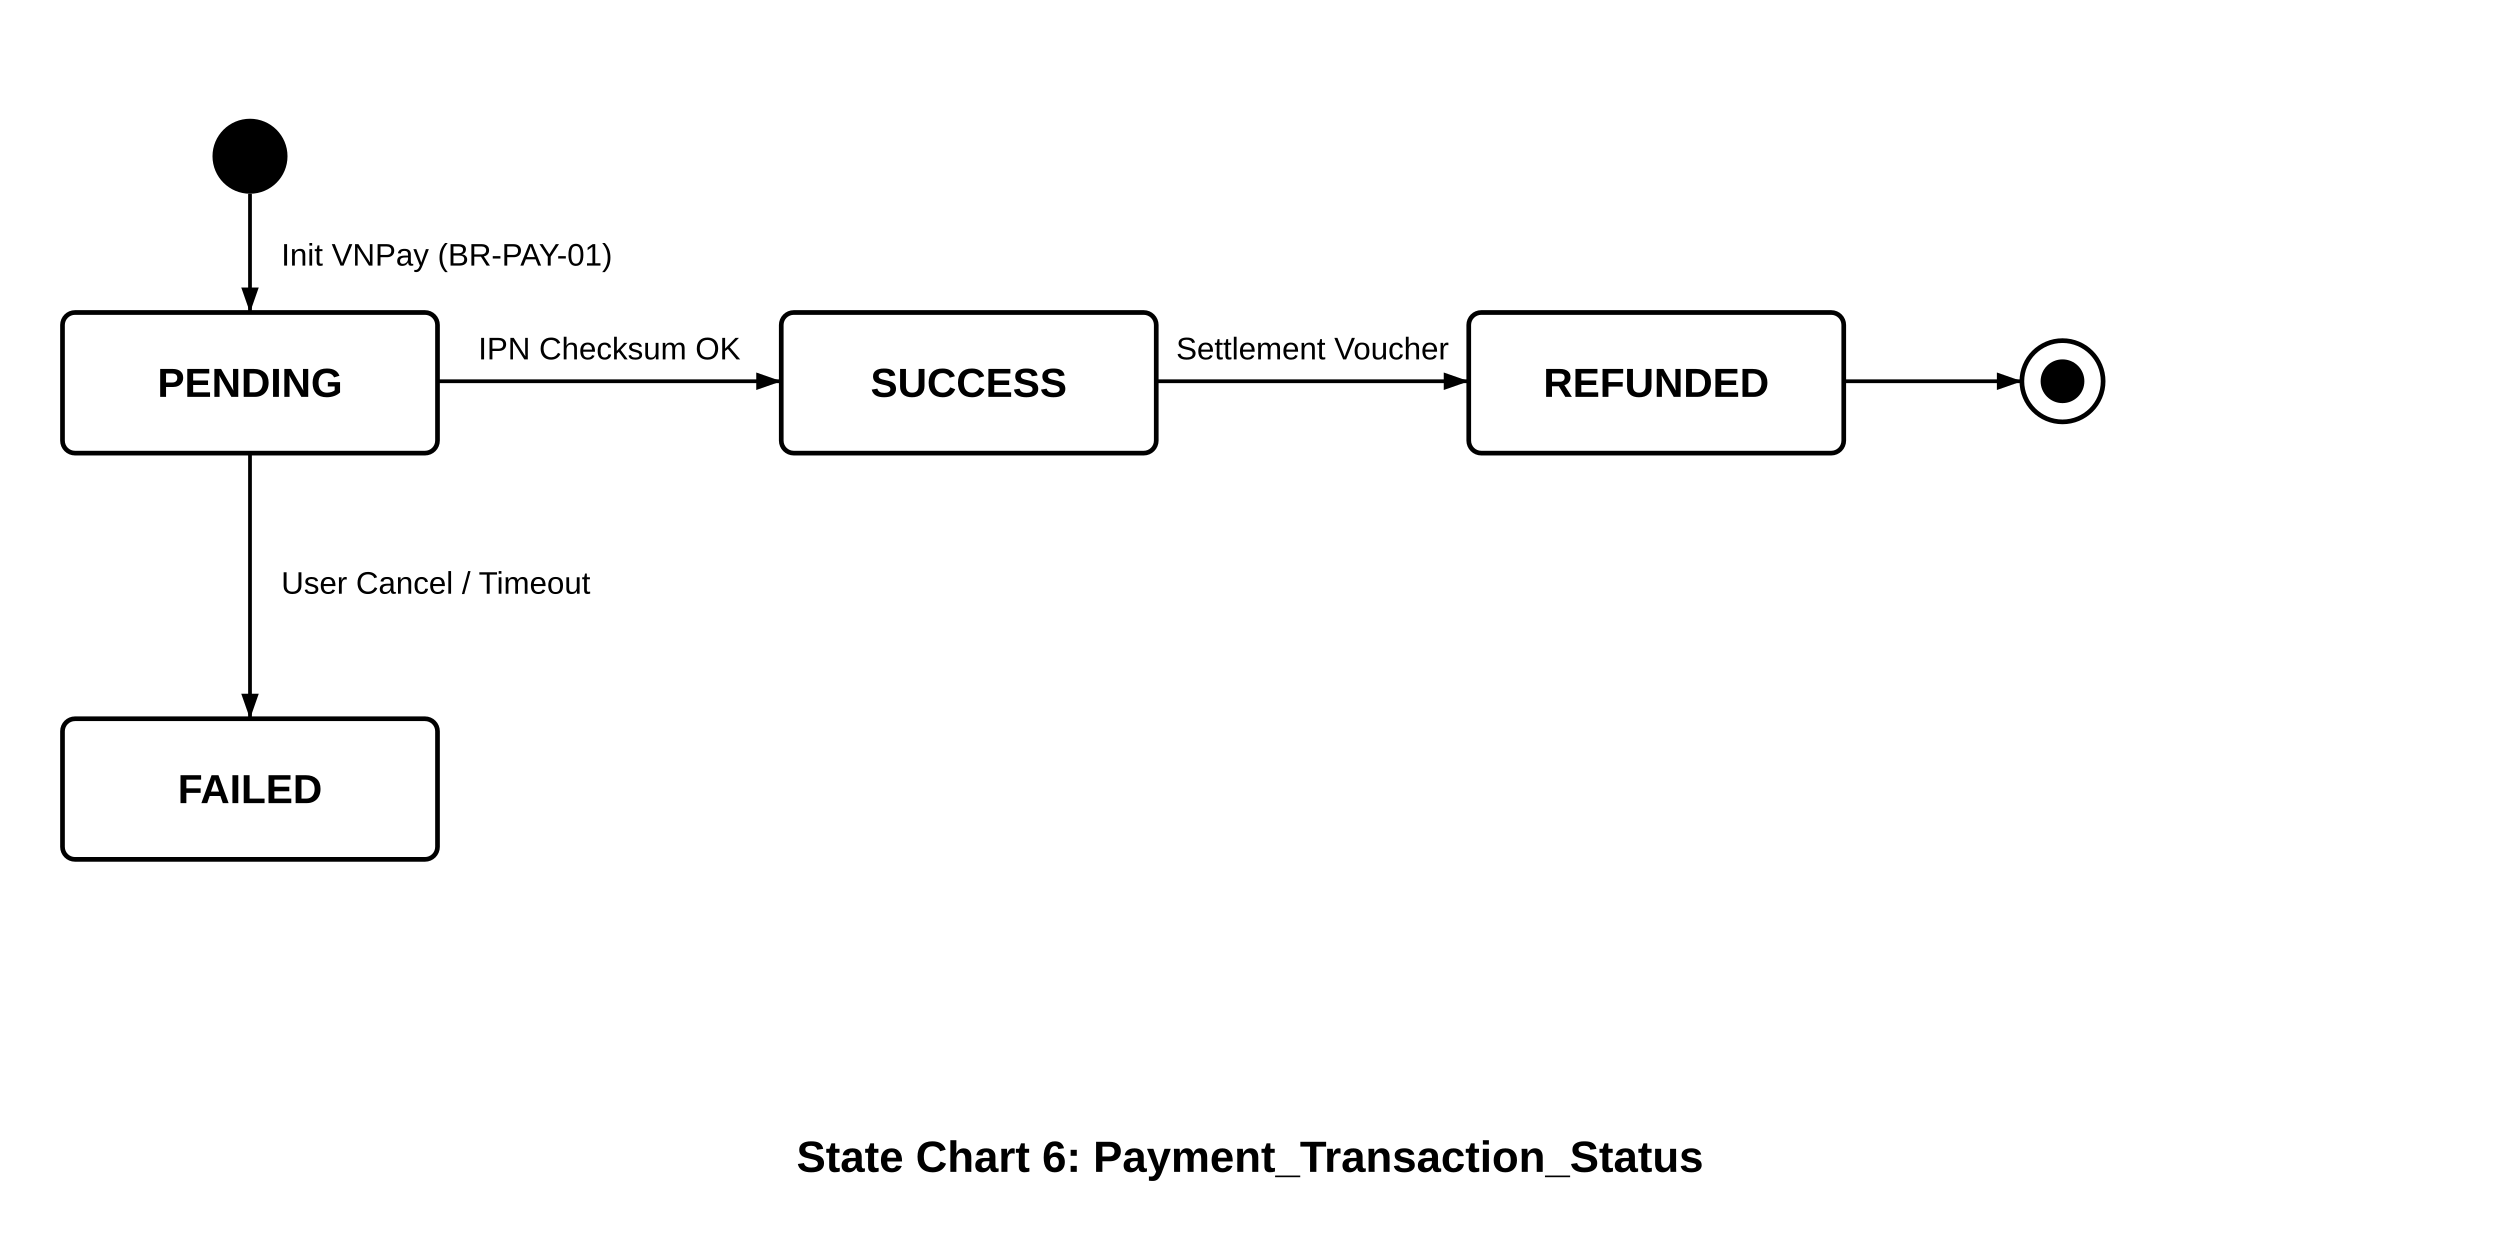
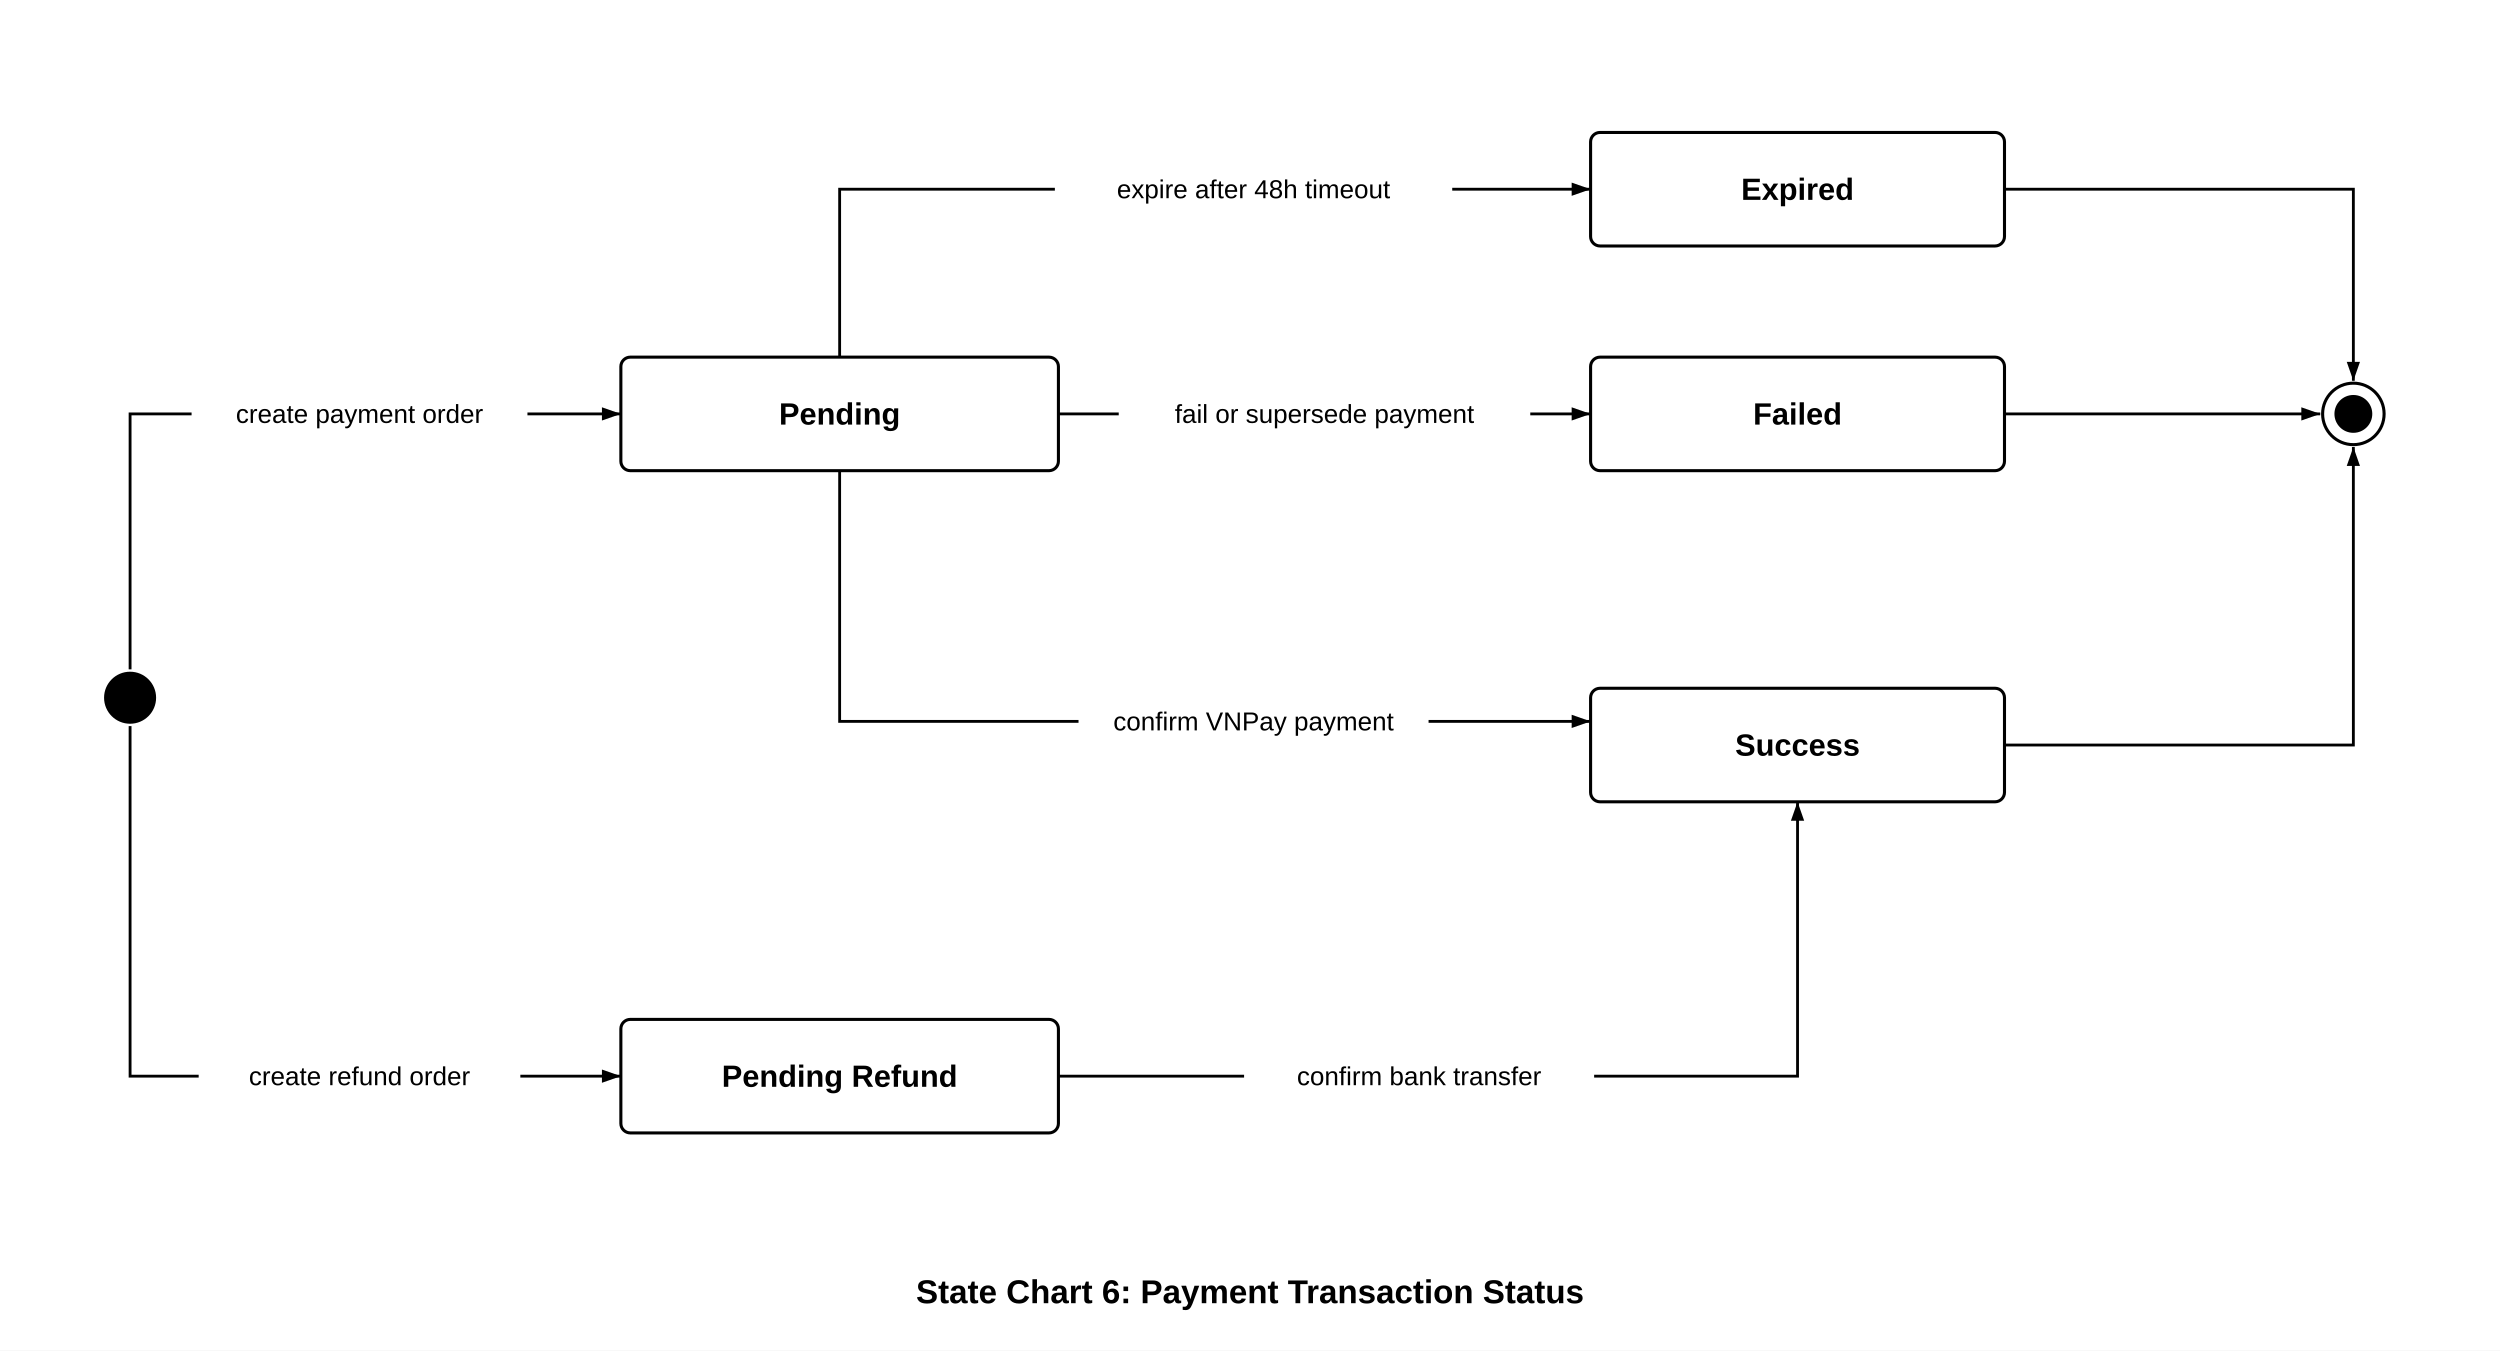
- <svg xmlns="http://www.w3.org/2000/svg" viewBox="0 0 800 400" width="800" height="400">
+ <svg xmlns="http://www.w3.org/2000/svg" viewBox="0 0 1057 571" width="1057" height="571">
  <style>
-     .state-title { font-family: Arial, sans-serif; font-size: 13px; font-weight: bold; text-anchor: middle; fill: #000000; }
-     .state-desc { font-family: Arial, sans-serif; font-size: 11px; text-anchor: middle; fill: #444444; }
-     .edge-label { font-family: Arial, sans-serif; font-size: 10px; fill: #000000; text-anchor: middle; }
-     .edge-label-start { font-family: Arial, sans-serif; font-size: 10px; fill: #000000; text-anchor: start; }
-     .caption { font-family: Arial, sans-serif; font-size: 14px; font-weight: bold; text-anchor: middle; fill: #000000; }
+     .state-name { font-family: Arial, Helvetica, sans-serif; font-size: 13px; font-weight: bold; text-anchor: middle; fill: #000000; }
+     .edge-label { font-family: Arial, Helvetica, sans-serif; font-size: 11px; text-anchor: middle; fill: #000000; }
+     .caption { font-family: Arial, Helvetica, sans-serif; font-size: 14px; font-weight: bold; text-anchor: middle; fill: #000000; }
  </style>
  <defs>
    <marker id="arrow" viewBox="0 0 10 10" refX="10" refY="5" markerWidth="8" markerHeight="8" orient="auto" markerUnits="userSpaceOnUse">
      <path d="M 0 1.5 L 10 5 L 0 8.5 z" fill="#000000" />
    </marker>
  </defs>
-   <rect width="800" height="400" fill="#ffffff" />
-   <circle cx="80" cy="50" r="12" fill="#000000" />
-   <path d="M 80 62 L 80 100" stroke="#000000" stroke-width="1.2" fill="none" marker-end="url(#arrow)" />
-   <text x="90" y="85" class="edge-label-start">Init VNPay (BR-PAY-01)</text>
-   <rect x="20" y="100" width="120" height="45" rx="4" ry="4" stroke="#000000" stroke-width="1.5" fill="#ffffff" />
-   <text x="80" y="127" class="state-title">PENDING</text>
-   <rect x="250" y="100" width="120" height="45" rx="4" ry="4" stroke="#000000" stroke-width="1.5" fill="#ffffff" />
-   <text x="310" y="127" class="state-title">SUCCESS</text>
-   <path d="M 140 122 L 250 122" stroke="#000000" stroke-width="1.2" fill="none" marker-end="url(#arrow)" />
-   <text x="195" y="115" class="edge-label">IPN Checksum OK</text>
-   <rect x="20" y="230" width="120" height="45" rx="4" ry="4" stroke="#000000" stroke-width="1.5" fill="#ffffff" />
-   <text x="80" y="257" class="state-title">FAILED</text>
-   <path d="M 80 145 L 80 230" stroke="#000000" stroke-width="1.2" fill="none" marker-end="url(#arrow)" />
-   <text x="90" y="190" class="edge-label-start">User Cancel / Timeout</text>
-   <rect x="470" y="100" width="120" height="45" rx="4" ry="4" stroke="#000000" stroke-width="1.5" fill="#ffffff" />
-   <text x="530" y="127" class="state-title">REFUNDED</text>
-   <path d="M 370 122 L 470 122" stroke="#000000" stroke-width="1.2" fill="none" marker-end="url(#arrow)" />
-   <text x="420" y="115" class="edge-label">Settlement Voucher</text>
-   <circle cx="660" cy="122" r="13" stroke="#000000" stroke-width="1.5" fill="#ffffff" />
-   <circle cx="660" cy="122" r="7" fill="#000000" />
-   <path d="M 590 122 L 647 122" stroke="#000000" stroke-width="1.2" fill="none" marker-end="url(#arrow)" />
-   <text x="400" y="375" class="caption">State Chart 6: Payment_Transaction_Status</text>
+   <rect width="1057" height="571" fill="#ffffff" />
+   <path d="M 55 283 L 55 175 L 262.5 175" fill="none" stroke="#000000" stroke-width="1.2" stroke-linejoin="miter" marker-end="url(#arrow)" />
+   <path d="M 55 307 L 55 455 L 262.5 455" fill="none" stroke="#000000" stroke-width="1.2" stroke-linejoin="miter" marker-end="url(#arrow)" />
+   <path d="M 355 151 L 355 80 L 672.5 80" fill="none" stroke="#000000" stroke-width="1.2" stroke-linejoin="miter" marker-end="url(#arrow)" />
+   <path d="M 447.5 175 L 672.5 175" fill="none" stroke="#000000" stroke-width="1.2" stroke-linejoin="miter" marker-end="url(#arrow)" />
+   <path d="M 355 199 L 355 305 L 672.5 305" fill="none" stroke="#000000" stroke-width="1.2" stroke-linejoin="miter" marker-end="url(#arrow)" />
+   <path d="M 447.5 455 L 760 455 L 760 339" fill="none" stroke="#000000" stroke-width="1.2" stroke-linejoin="miter" marker-end="url(#arrow)" />
+   <path d="M 847.5 80 L 995 80 L 995 161" fill="none" stroke="#000000" stroke-width="1.2" stroke-linejoin="miter" marker-end="url(#arrow)" />
+   <path d="M 847.5 175 L 981 175" fill="none" stroke="#000000" stroke-width="1.2" stroke-linejoin="miter" marker-end="url(#arrow)" />
+   <path d="M 847.5 315 L 995 315 L 995 189" fill="none" stroke="#000000" stroke-width="1.2" stroke-linejoin="miter" marker-end="url(#arrow)" />
+   <circle cx="55" cy="295" r="11" fill="#000000" />
+   <rect x="262.5" y="151" width="185" height="48" rx="4" ry="4" fill="#ffffff" stroke="#000000" stroke-width="1.3" />
+   <text x="355" y="175" class="state-name" dominant-baseline="central">Pending</text>
+   <rect x="262.5" y="431" width="185" height="48" rx="4" ry="4" fill="#ffffff" stroke="#000000" stroke-width="1.3" />
+   <text x="355" y="455" class="state-name" dominant-baseline="central">Pending Refund</text>
+   <rect x="672.5" y="56" width="175" height="48" rx="4" ry="4" fill="#ffffff" stroke="#000000" stroke-width="1.3" />
+   <text x="760" y="80" class="state-name" dominant-baseline="central">Expired</text>
+   <rect x="672.5" y="151" width="175" height="48" rx="4" ry="4" fill="#ffffff" stroke="#000000" stroke-width="1.3" />
+   <text x="760" y="175" class="state-name" dominant-baseline="central">Failed</text>
+   <rect x="672.5" y="291" width="175" height="48" rx="4" ry="4" fill="#ffffff" stroke="#000000" stroke-width="1.3" />
+   <text x="760" y="315" class="state-name" dominant-baseline="central">Success</text>
+   <circle cx="995" cy="175" r="13" fill="#ffffff" stroke="#000000" stroke-width="1.3" />
+   <circle cx="995" cy="175" r="8" fill="#000000" />
+   <rect x="81" y="165" width="142" height="20" rx="2" ry="2" fill="#ffffff" stroke="none" />
+   <text x="152" y="175" class="edge-label" dominant-baseline="central">create payment order</text>
+   <rect x="84" y="445" width="136" height="20" rx="2" ry="2" fill="#ffffff" stroke="none" />
+   <text x="152" y="455" class="edge-label" dominant-baseline="central">create refund order</text>
+   <rect x="446" y="70" width="168" height="20" rx="2" ry="2" fill="#ffffff" stroke="none" />
+   <text x="530" y="80" class="edge-label" dominant-baseline="central">expire after 48h timeout</text>
+   <rect x="473" y="165" width="174" height="20" rx="2" ry="2" fill="#ffffff" stroke="none" />
+   <text x="560" y="175" class="edge-label" dominant-baseline="central">fail or supersede payment</text>
+   <rect x="456" y="295" width="148" height="20" rx="2" ry="2" fill="#ffffff" stroke="none" />
+   <text x="530" y="305" class="edge-label" dominant-baseline="central">confirm VNPay payment</text>
+   <rect x="526" y="445" width="148" height="20" rx="2" ry="2" fill="#ffffff" stroke="none" />
+   <text x="600" y="455" class="edge-label" dominant-baseline="central">confirm bank transfer</text>
+   <text x="528.5" y="551" class="caption">State Chart 6: Payment Transaction Status</text>
</svg>
